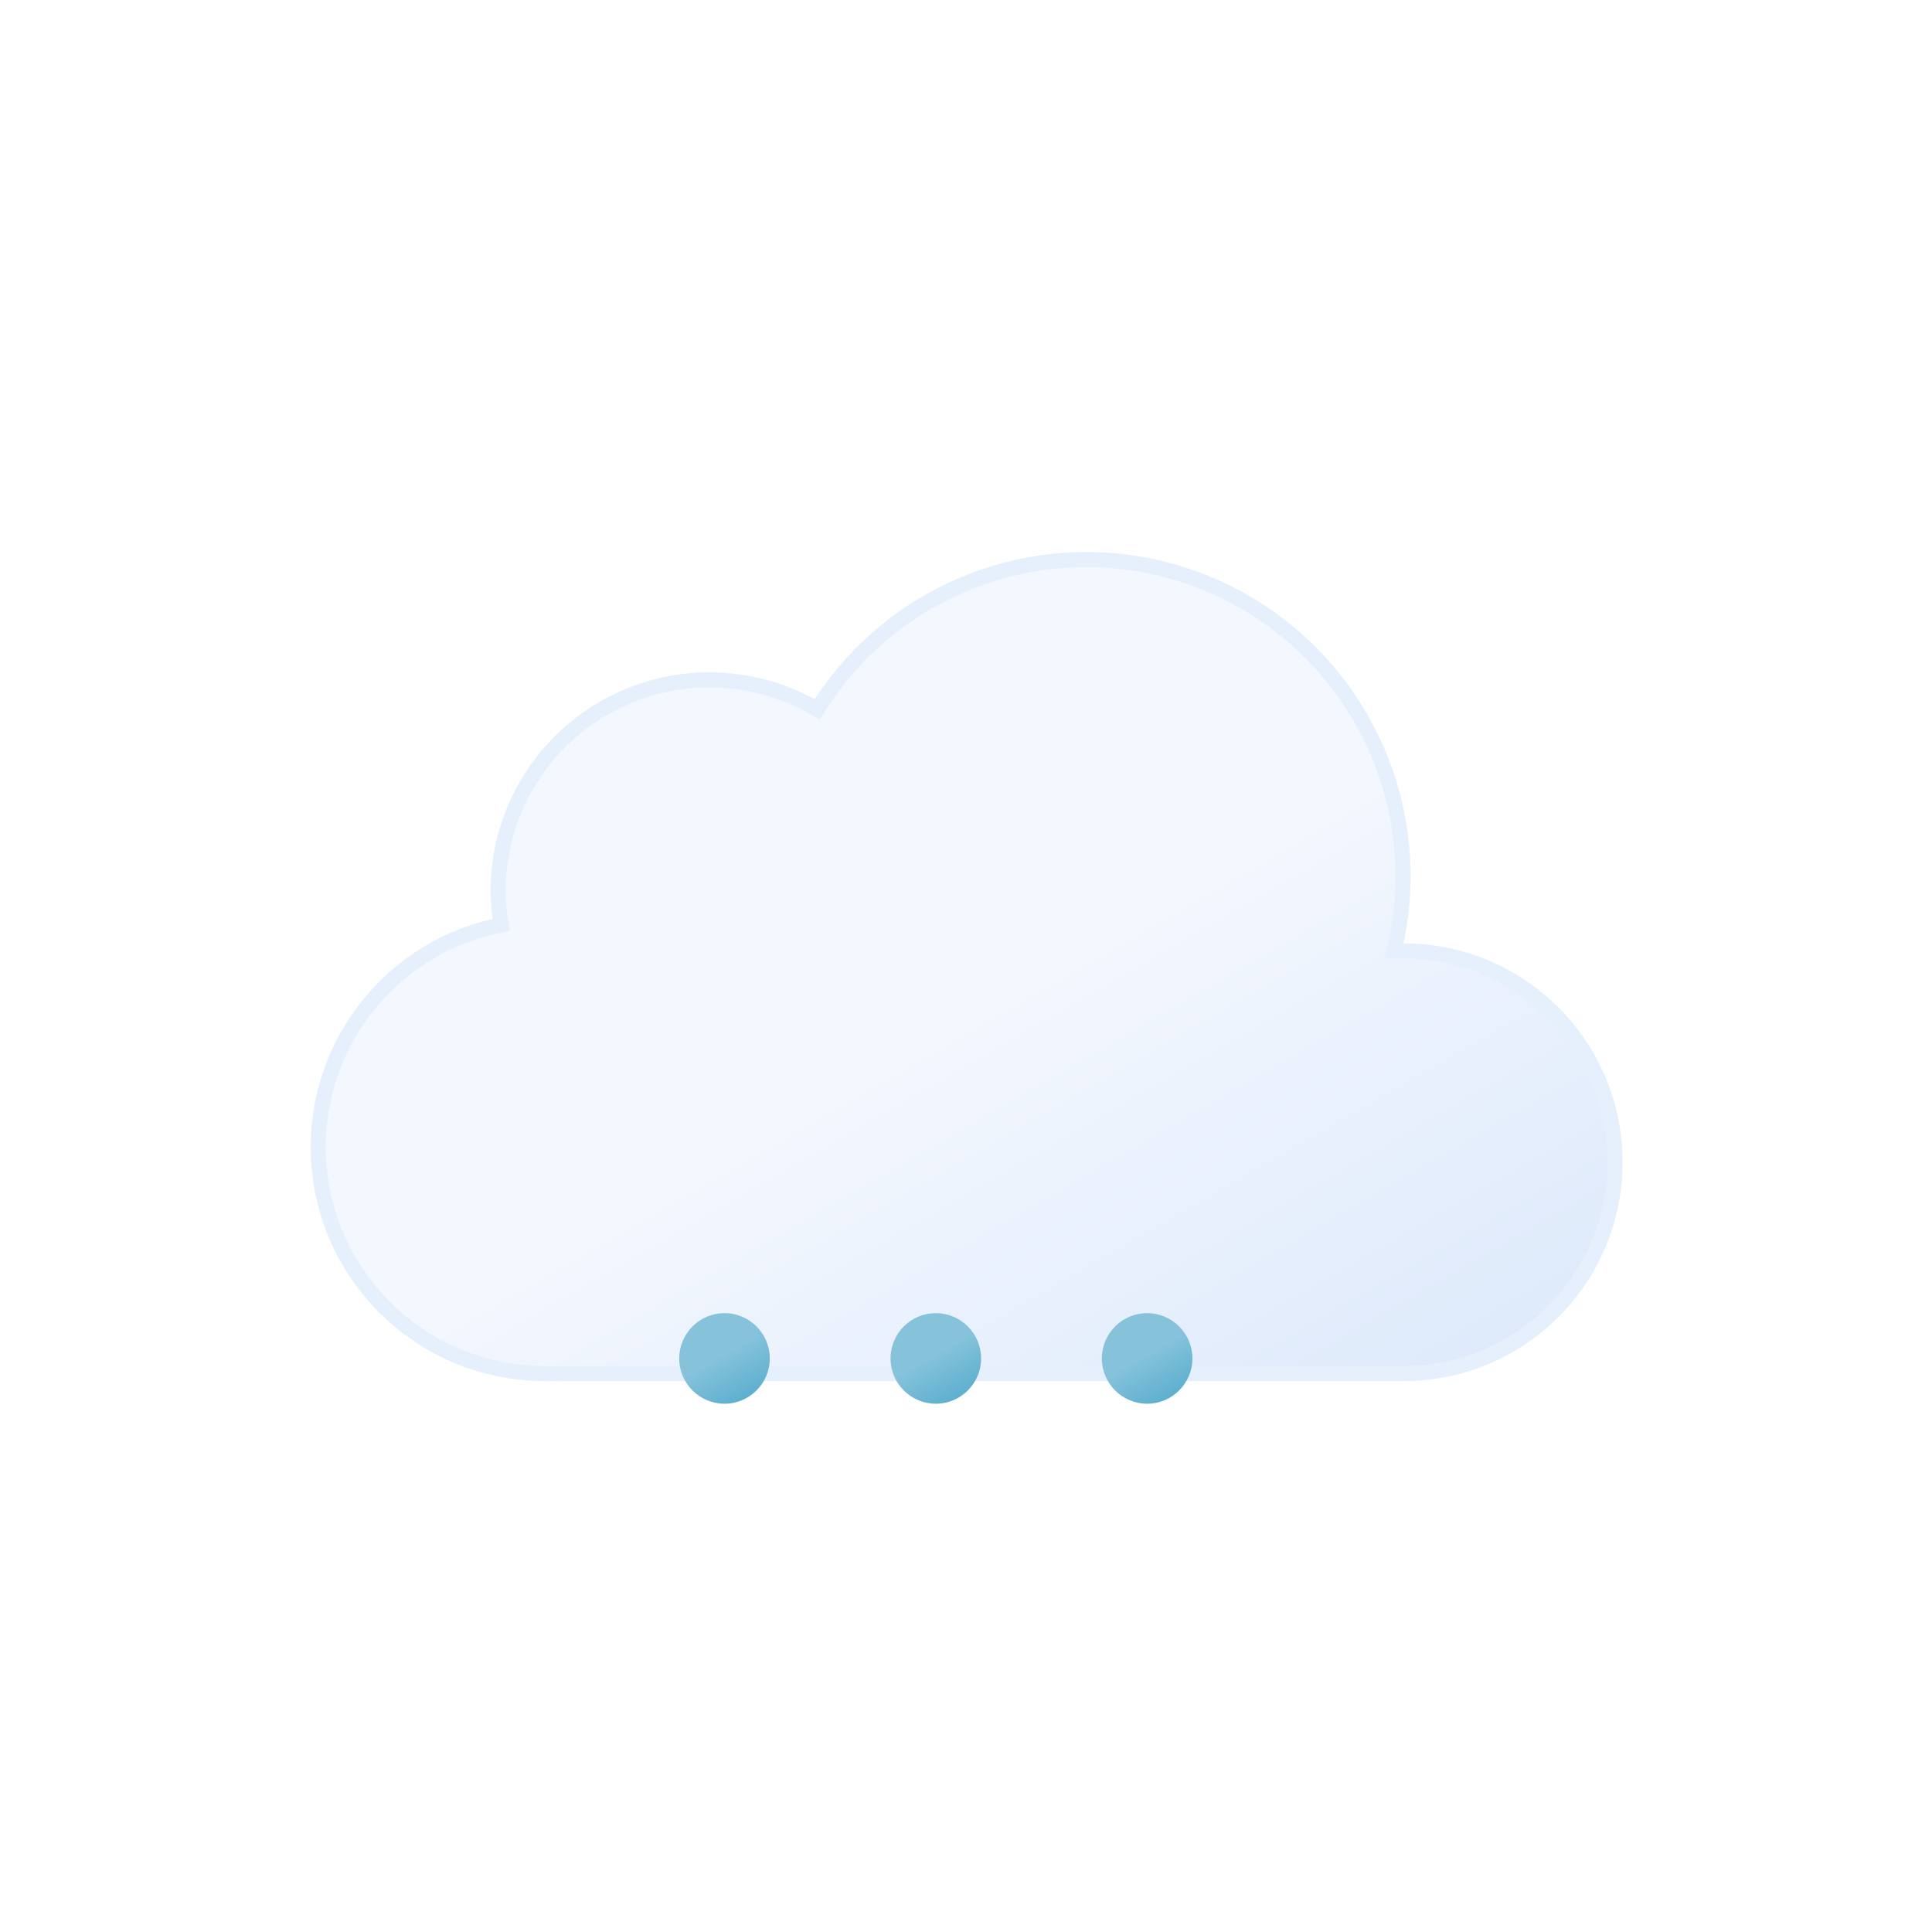
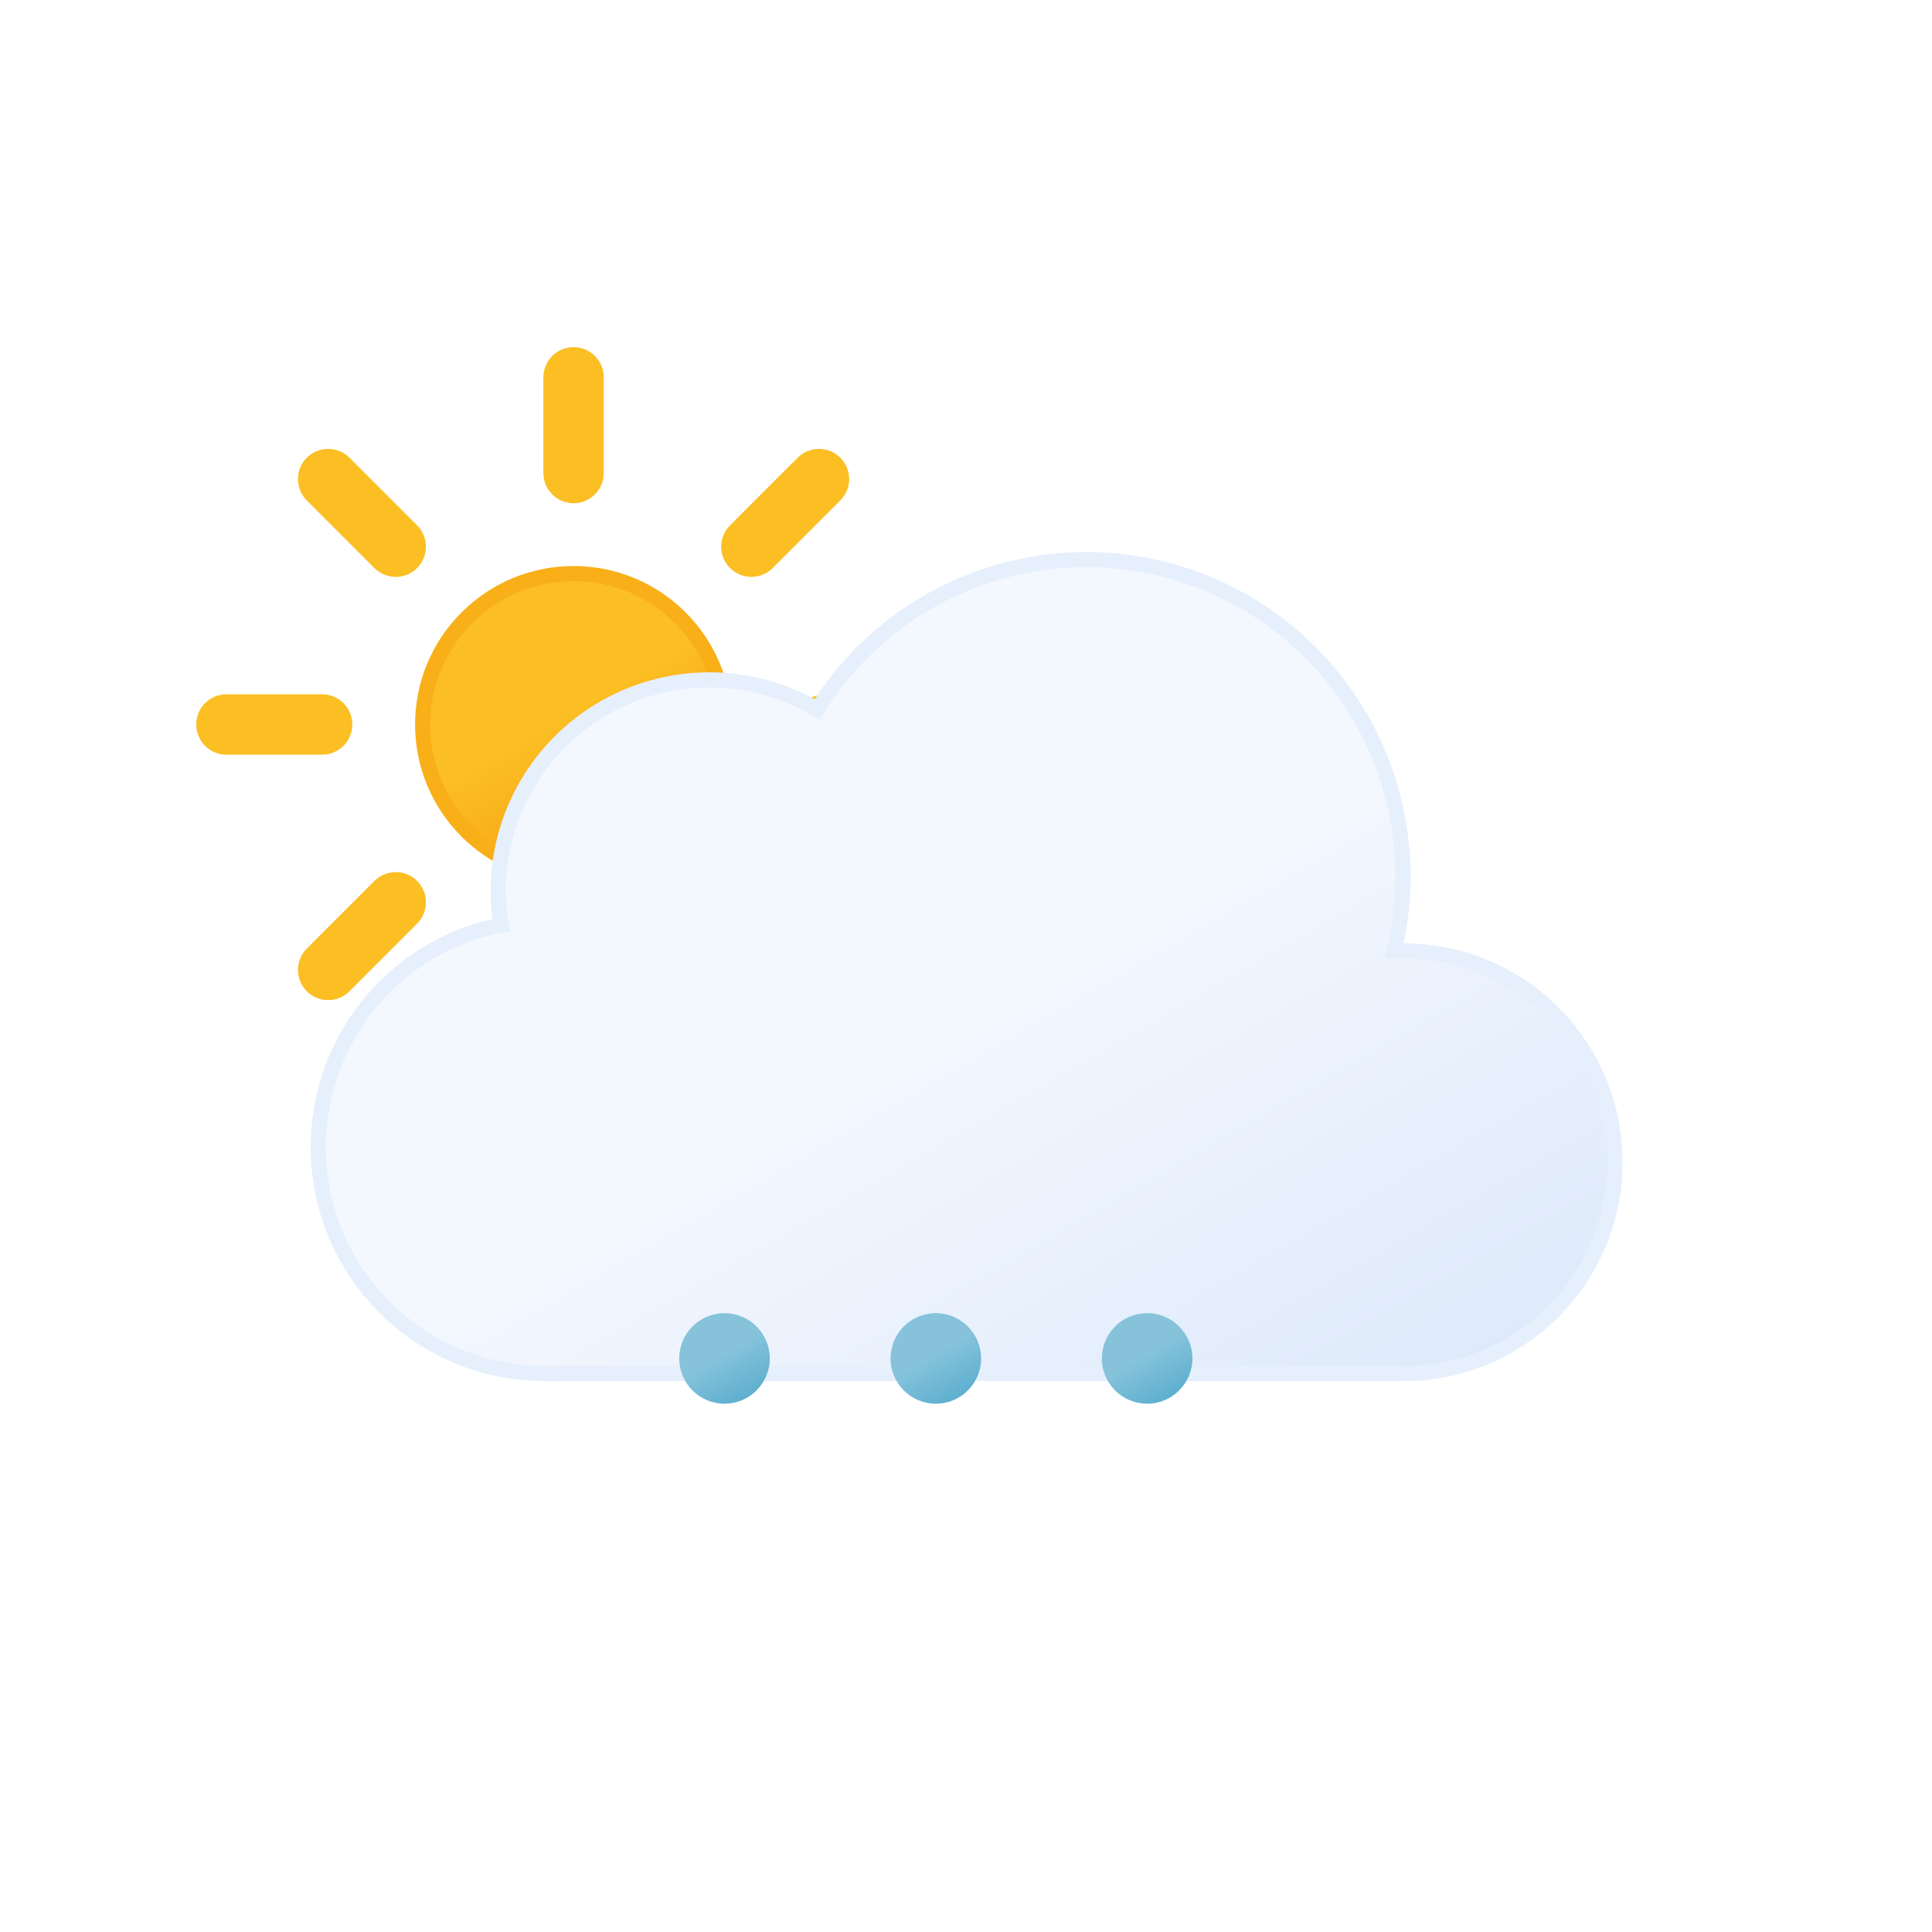
<svg xmlns="http://www.w3.org/2000/svg" xmlns:xlink="http://www.w3.org/1999/xlink" viewBox="0 0 64 64">
  <defs>
-     <linearGradient id="a" x1="22.56" y1="21.96" x2="39.2" y2="50.8" gradientUnits="userSpaceOnUse">
+     <linearGradient id="a" x1="16.5" y1="19.67" x2="21.5" y2="28.33" gradientUnits="userSpaceOnUse">
+       <stop offset="0" stop-color="#fbbf24" />
+       <stop offset="0.45" stop-color="#fbbf24" />
+       <stop offset="1" stop-color="#f59e0b" />
+     </linearGradient>
+     <linearGradient id="b" x1="22.56" y1="21.96" x2="39.2" y2="50.8" gradientUnits="userSpaceOnUse">
      <stop offset="0" stop-color="#f3f7fe" />
      <stop offset="0.45" stop-color="#f3f7fe" />
      <stop offset="1" stop-color="#deeafb" />
    </linearGradient>
-     <linearGradient id="b" x1="23.25" y1="43.7" x2="24.75" y2="46.3" gradientUnits="userSpaceOnUse">
+     <linearGradient id="c" x1="23.25" y1="43.7" x2="24.75" y2="46.3" gradientUnits="userSpaceOnUse">
      <stop offset="0" stop-color="#86c3db" />
      <stop offset="0.45" stop-color="#86c3db" />
      <stop offset="1" stop-color="#5eafcf" />
    </linearGradient>
-     <linearGradient id="c" x1="30.25" y1="43.7" x2="31.75" y2="46.3" xlink:href="#b" />
-     <linearGradient id="d" x1="37.25" y1="43.7" x2="38.75" y2="46.3" xlink:href="#b" />
+     <linearGradient id="d" x1="30.25" y1="43.7" x2="31.75" y2="46.3" xlink:href="#c" />
+     <linearGradient id="e" x1="37.25" y1="43.7" x2="38.75" y2="46.3" xlink:href="#c" />
  </defs>
-   <path d="M46.5,31.5l-.32,0a10.49,10.49,0,0,0-19.11-8,7,7,0,0,0-10.57,6,7.21,7.21,0,0,0,.1,1.14A7.5,7.5,0,0,0,18,45.5a4.19,4.19,0,0,0,.5,0v0h28a7,7,0,0,0,0-14Z" stroke="#e6effc" stroke-miterlimit="10" stroke-width="0.5" fill="url(#a)" />
-   <path d="M24,43.5A1.5,1.5,0,1,0,25.5,45,1.5,1.5,0,0,0,24,43.5Z" fill="url(#b)">
+   <circle cx="19" cy="24" r="5" stroke="#f8af18" stroke-miterlimit="10" stroke-width="0.5" fill="url(#a)" />
+   <path d="M19,15.67V12.5m0,23V32.33m5.89-14.22,2.24-2.24M10.87,32.13l2.24-2.24m0-11.78-2.24-2.24M27.13,32.13l-2.24-2.24M7.5,24h3.17M30.5,24H27.33" fill="none" stroke="#fbbf24" stroke-linecap="round" stroke-miterlimit="10" stroke-width="2">
+     <animateTransform attributeName="transform" type="rotate" values="0 19 24; 360 19 24" dur="45s" repeatCount="indefinite" />
+   </path>
+   <path d="M46.5,31.5l-.32,0a10.49,10.49,0,0,0-19.11-8,7,7,0,0,0-10.57,6,7.21,7.21,0,0,0,.1,1.14A7.5,7.5,0,0,0,18,45.5a4.19,4.19,0,0,0,.5,0v0h28a7,7,0,0,0,0-14Z" stroke="#e6effc" stroke-miterlimit="10" stroke-width="0.5" fill="url(#b)" />
+   <path d="M24,43.5A1.5,1.5,0,1,0,25.5,45,1.5,1.5,0,0,0,24,43.5Z" fill="url(#c)">
    <animateTransform attributeName="transform" type="translate" values="1 -5; -2 18; -4 14" dur="0.6s" repeatCount="indefinite" />
    <animate attributeName="opacity" values="1;1;0" dur="0.6s" repeatCount="indefinite" />
  </path>
-   <path d="M31,43.5A1.5,1.5,0,1,0,32.5,45,1.5,1.5,0,0,0,31,43.5Z" fill="url(#c)">
+   <path d="M31,43.5A1.5,1.5,0,1,0,32.5,45,1.5,1.5,0,0,0,31,43.5Z" fill="url(#d)">
    <animateTransform attributeName="transform" type="translate" values="1 -5; -2 18; -4 14" dur="0.6s" begin="-0.4s" repeatCount="indefinite" />
    <animate attributeName="opacity" values="1;1;0" dur="0.6s" begin="-0.4s" repeatCount="indefinite" />
  </path>
-   <path d="M38,43.5A1.5,1.5,0,1,0,39.5,45,1.5,1.5,0,0,0,38,43.5Z" fill="url(#d)">
+   <path d="M38,43.5A1.5,1.5,0,1,0,39.5,45,1.5,1.5,0,0,0,38,43.5Z" fill="url(#e)">
    <animateTransform attributeName="transform" type="translate" values="1 -5; -2 18; -4 14" dur="0.6s" begin="-0.2s" repeatCount="indefinite" />
    <animate attributeName="opacity" values="1;1;0" dur="0.6s" begin="-0.2s" repeatCount="indefinite" />
  </path>
</svg>
